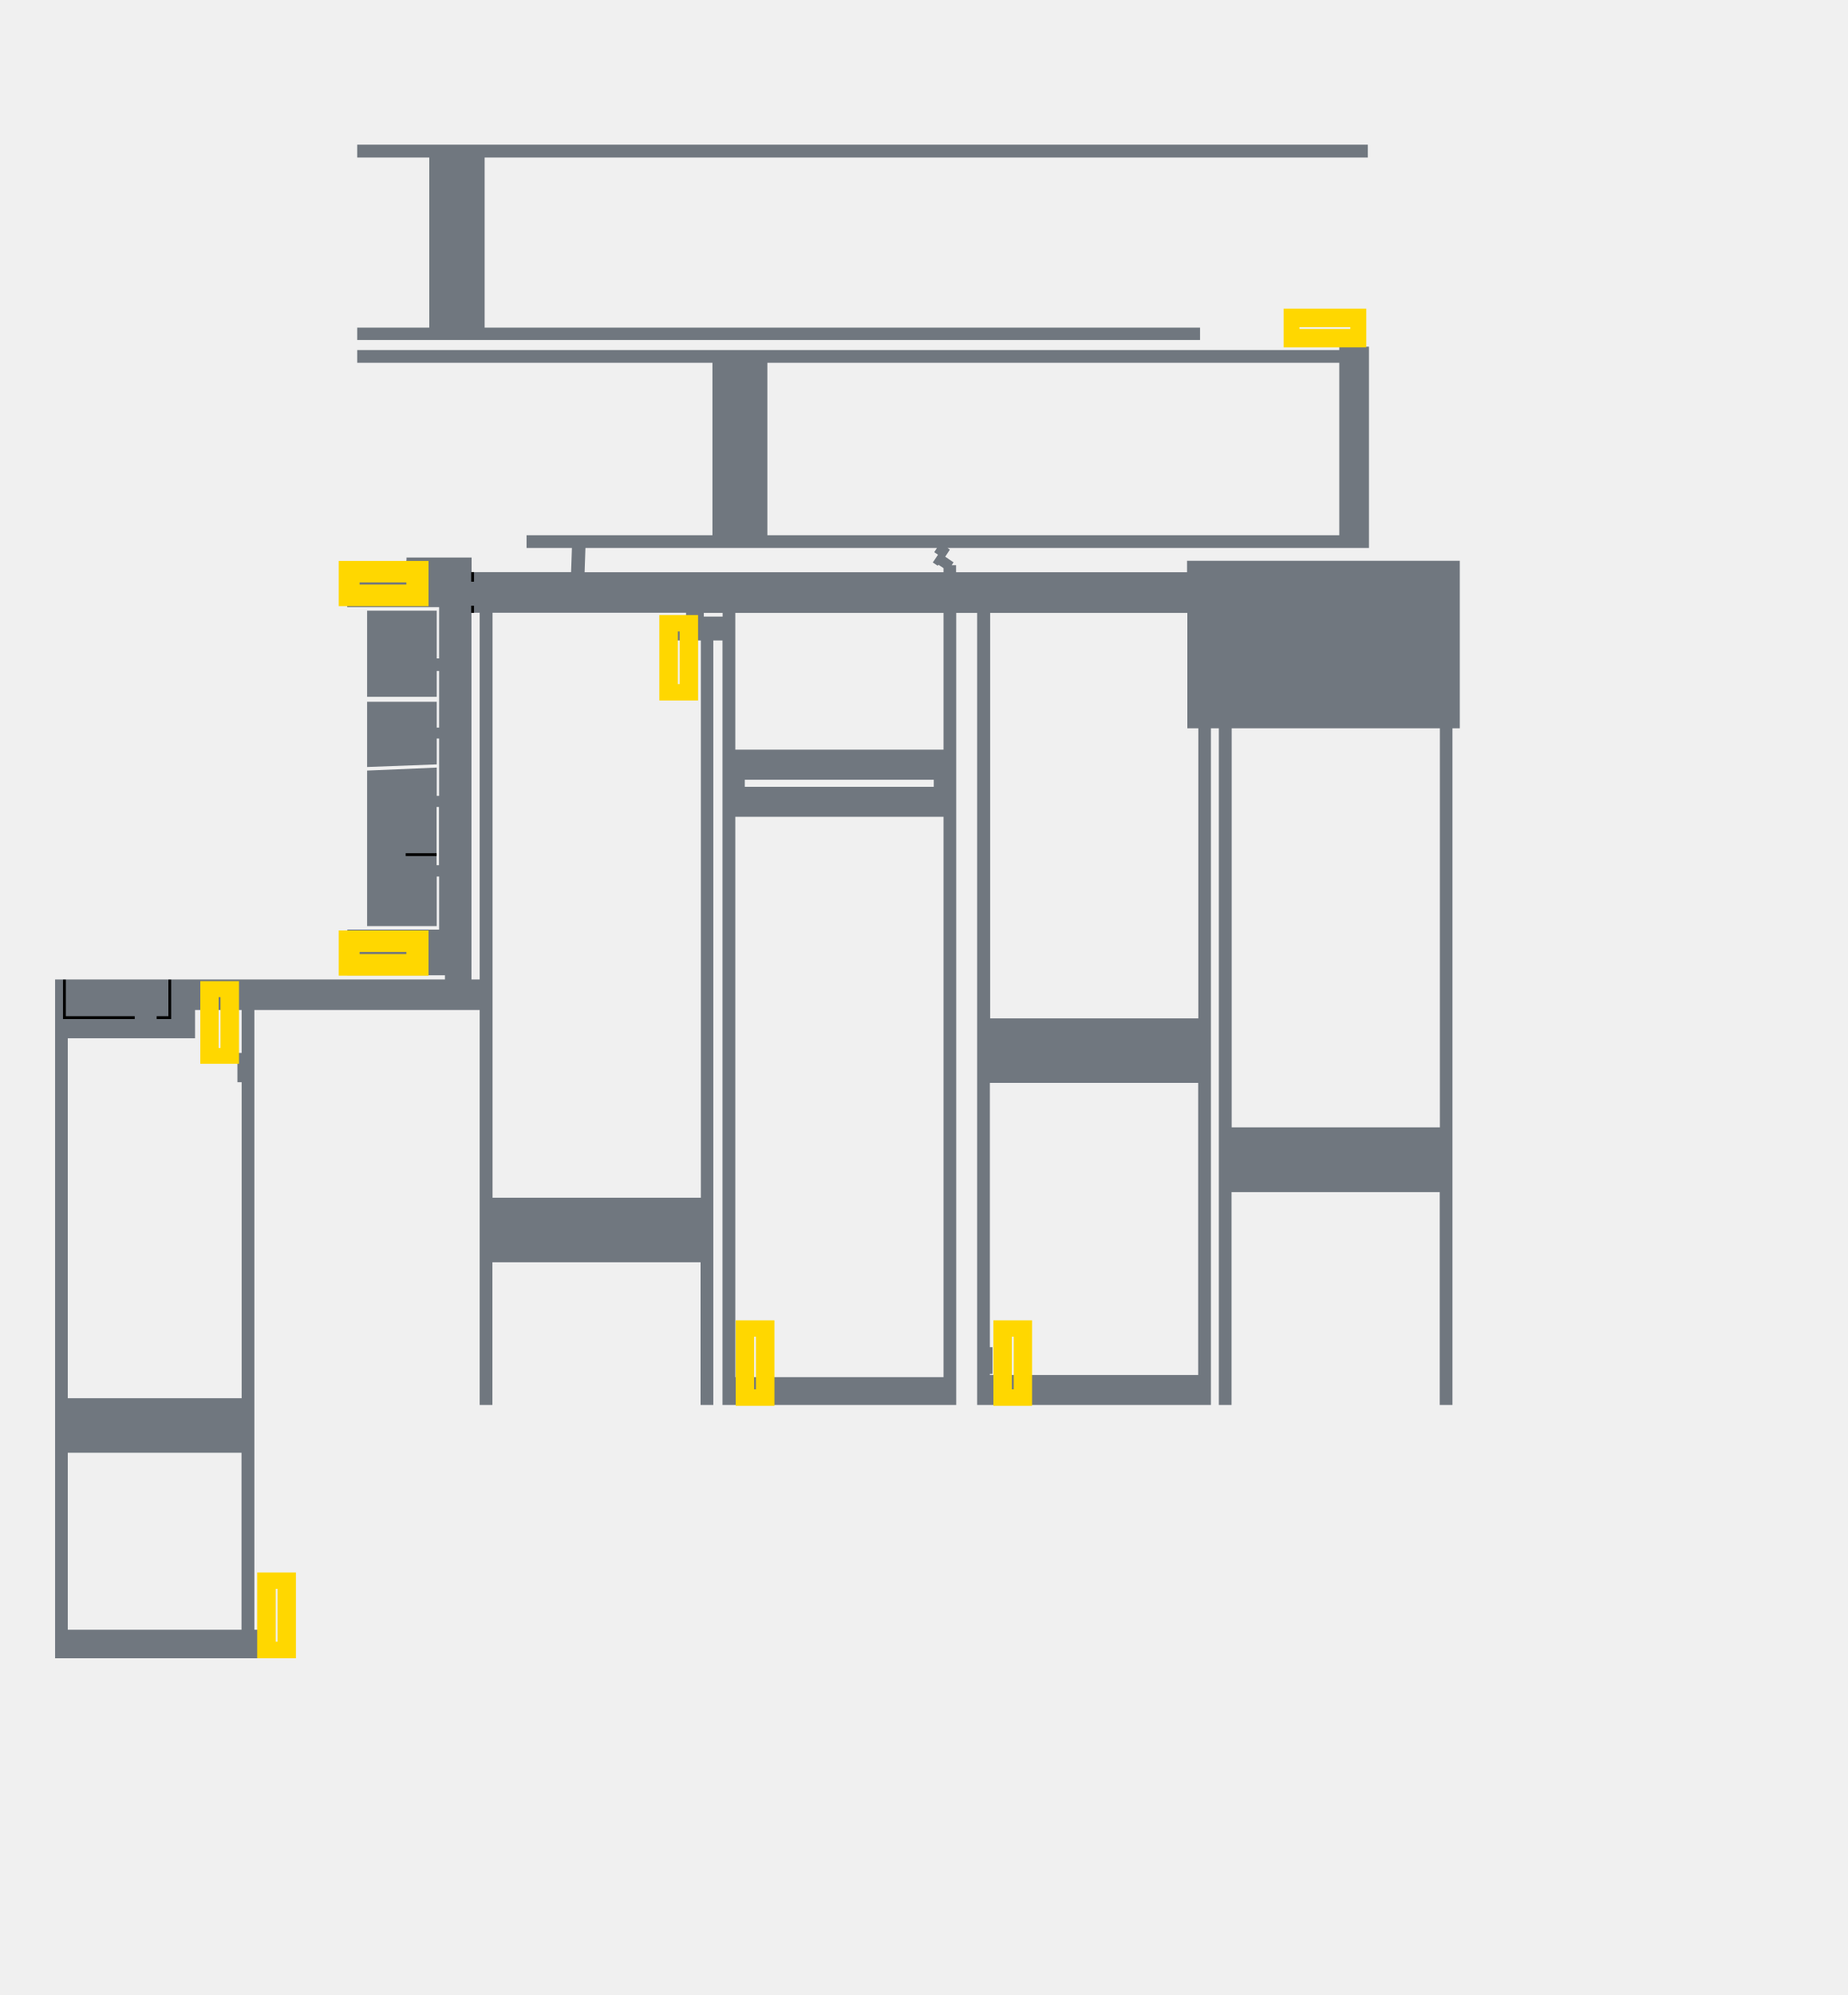
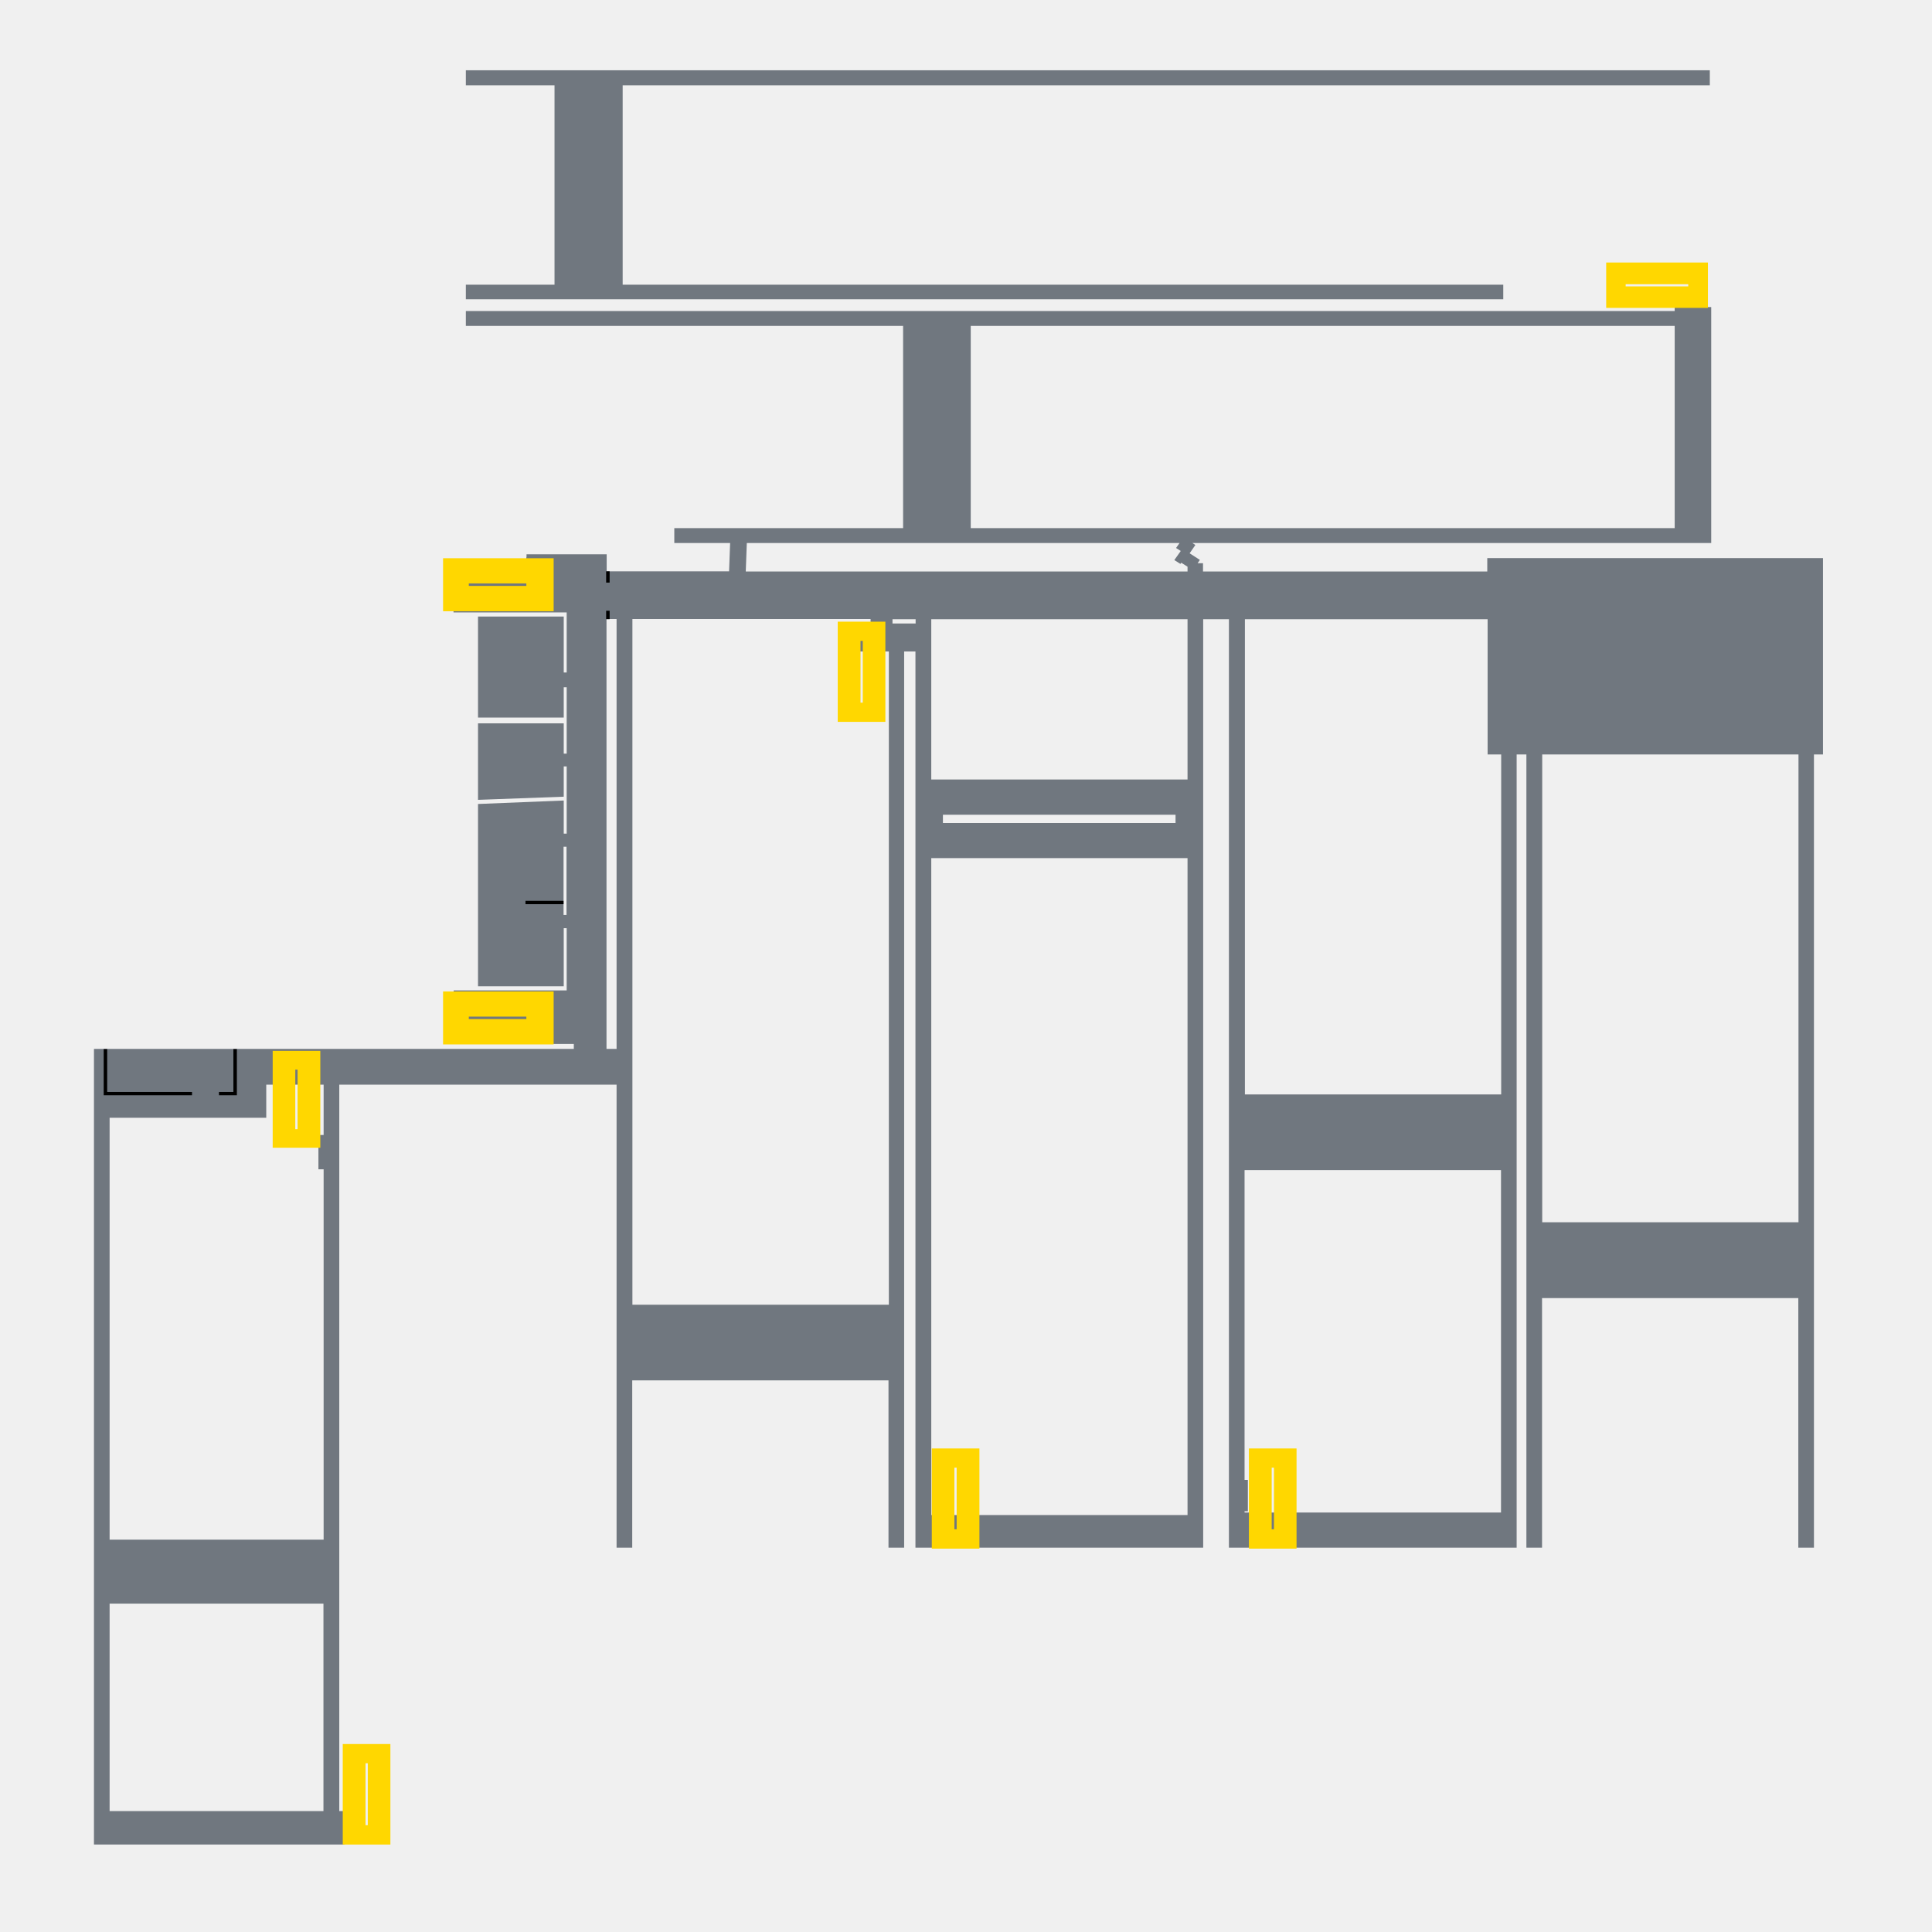
- <svg xmlns="http://www.w3.org/2000/svg" id="svg176" version="1.1" viewBox="0 0 130.82 141.23">
-   <defs>
-     <style>
-       .st0 {
-         fill: none;
-         stroke: #000;
-         stroke-width: .2px;
-       }
- 
-       .st1 {
-         fill: #70777f;
-       }
- 
-       .st2 {
-         fill: gold;
-       }
-     </style>
-   </defs>
-   <g id="Third_Floor">
-     <g id="Floor-3">
-       <path class="st1" d="M25.29,10.24v.91h5.1v12.04h-5.1v.88h59.67v-.88h-50.65v-12.04h62.53v-.91H25.29ZM94.82,24.55v.23H25.29s0,.9,0,.9h25.15v12.21h-13.16s0,.9,0,.9h3.21l-.06,1.71h-7.04v-1.03h-4.61v.14s-.02.14-.02.14h-4.18v3.23h6.51v3.63h-.17v-3.38h-4.93v6.1h4.93v-1.83h.17v4.01h-.17v-1.83h-4.93v4.62l4.93-.19v-1.83h.17v4.06h-.17v-2l-4.93.21v11.01h4.93v-3.51h.17v3.76h-3.25s-3.25,0-3.25,0v3.23h6.91v.3H3.9v48.05s14.41,0,14.41,0v-2.02h-.3v-43.87h15.95v27.96s.9,0,.9,0v-10.1h14.74v10.1s.9,0,.9,0v-54.12h.65v54.12s16.55,0,16.55,0v-56.07h1.48v56.07s16.55,0,16.55,0v-47.9h.56v47.9s.9,0,.9,0v-15.07h14.74v15.07s.9,0,.9,0v-47.9h.52v-11.86h-19.31v.81h-16.35v-.5h-.31l.13-.2-.59-.4.33-.5-.17-.12h29.84s0-14.25,0-14.25h-2.12ZM54.33,25.68h40.49v12.21h-40.49v-12.21ZM41.46,38.79h24.88s-.2.3-.2.3l.27.18-.37.55.35.23.05-.07.36.24v.29h-24.57s-.84,0-.84,0l.06-1.71ZM33.38,43.38h.58v25.96h-.58v-25.96ZM34.87,43.38h13.7v.26h-1.85v1.7h2.9v39.45h-14.75v-41.41ZM49.83,43.39h1.33v.26h-1.33v-.26ZM52.06,43.39h14.74v9.68h-14.74v-9.68ZM70.09,43.39h13.97v8.17h.78v20.53h-14.74v-28.7ZM87.2,51.56h14.74v28.25h-14.74v-28.25ZM52.73,55.2h13.38v.5h-13.38v-.5ZM30.91,57.13h.17v4.12h-.17v-4.12ZM52.06,57.82h14.74v39.67h-14.74v-39.67ZM13.81,71.5h3.3v3.04h-.3v2.07h.3v22.37H4.8v-25.48h9.01v-2.01ZM70.09,76.66h14.74v20.68h-14.75v-.08h.19v-1.89h-.19v-18.7ZM4.8,102.84h12.3v12.53H4.8v-12.53Z" />
+ <svg xmlns="http://www.w3.org/2000/svg" width="6000" height="6000">
+   <g>
+     <rect fill="none" id="canvas_background" height="6002" width="6002" y="-1" x="-1" />
+     <g display="none" overflow="visible" y="0" x="0" height="100%" width="100%" id="canvasGrid">
+       <rect fill="url(#gridpattern)" stroke-width="0" y="0" x="0" height="100%" width="100%" />
    </g>
-     <g id="Wall-3">
-       <path class="st0" d="M33.46,43.39v-.51" />
-       <path class="st0" d="M33.46,41.18v-.68" />
-       <path class="st0" d="M11.09,72.04h.93v-2.69" />
-       <path class="st0" d="M9.54,72.04h-4.98v-2.69" />
-       <path class="st0" d="M30.91,60.5h-2.19" />
-     </g>
-     <g id="Stairs-3">
-       <g id="Stairs-3-down">
-         <path id="stair-127" class="st2" d="M30.34,39.71h-6.36v3.2h6.36v-3.2ZM28.77,41.23v.15h-3.31v-.15h3.31Z" />
-         <path id="stair-128" class="st2" d="M30.34,65.87h-6.36v3.2h6.36v-3.2ZM28.77,67.39v.15h-3.31v-.15h3.31Z" />
-         <path id="stair-69" class="st2" d="M18.21,111.32v6.07h2.74v-6.07h-2.74ZM19.52,112.48h.13v3.74h-.13v-3.74Z" />
-         <path id="stair-96" class="st2" d="M14.18,69.46v5.85h2.74v-5.85h-2.74ZM15.48,70.59h.13v3.6h-.13v-3.6Z" />
-         <path id="stair-97" class="st2" d="M52.09,93.47v6.05h2.74v-6.05h-2.74ZM53.39,94.63h.13v3.72h-.13v-3.72Z" />
-         <path id="stair-100" class="st2" d="M70.33,93.47v6.05h2.74v-6.05h-2.74ZM71.64,94.63h.13v3.72h-.13v-3.72Z" />
-         <path id="stair-101" class="st2" d="M96.73,21.85h-5.85v2.74h5.85v-2.74ZM95.6,23.16v.13h-3.6v-.13h3.6Z" />
-         <path id="stair-129" class="st2" d="M46.68,43.54v6.05h2.74v-6.05h-2.74ZM47.99,44.7h.13v3.73h-.13v-3.73Z" />
+   </g>
+   <g>
+     <defs>
+       <style>.cls-1{fill:#dff2ff;}.cls-12,.cls-2{fill:#ffffa9;}.cls-10,.cls-11,.cls-12,.cls-13,.cls-14,.cls-2,.cls-3,.cls-4,.cls-5,.cls-6{stroke:#000;}.cls-10,.cls-11,.cls-12,.cls-13,.cls-14,.cls-2,.cls-3,.cls-4,.cls-5,.cls-6,.cls-7,.cls-8,.cls-9{stroke-miterlimit:10;}.cls-11,.cls-3{fill:none;}.cls-14,.cls-3,.cls-5{stroke-width:4px;}.cls-4{fill:#0c0c0b;stroke-width:0.5px;}.cls-11,.cls-12,.cls-13,.cls-6,.cls-7,.cls-8,.cls-9{stroke-width:2px;}.cls-7{fill:#fff;}.cls-7,.cls-8,.cls-9{stroke:#888;}.cls-8{fill:#d1e3e8;}.cls-9{fill:#e9f7ff;}.cls-10{fill:#d3d190;}.cls-13{fill:#020201;}.cls-14{fill:#050502;}</style>
+     </defs>
+     <defs>
+       <style>.st0 {
+         fill: none;
+         stroke: #000;
+         stroke-width: .2px;
+       }
+ 
+       .st1 {
+         fill: #70777f;
+       }
+ 
+       .st2 {
+         fill: gold;
+       }
+ 
+       .st3 {
+         fill: #1a2632;
+       }
+ 
+       .st4 {
+         fill: #c6c2c2;
+       }</style>
+     </defs>
+     <defs>
+       <style>.st0 {
+         fill: none;
+         stroke: #000;
+         stroke-width: .2px;
+       }
+ 
+       .st1 {
+         fill: #70777f;
+       }
+ 
+       .st2 {
+         fill: gold;
+       }
+ 
+       .st3 {
+         fill: #1a2632;
+       }</style>
+     </defs>
+     <defs>
+       <style>.cls-1{fill:#dff2ff;}.cls-12,.cls-2{fill:#ffffa9;}.cls-10,.cls-11,.cls-12,.cls-13,.cls-14,.cls-2,.cls-3,.cls-4,.cls-5,.cls-6{stroke:#000;}.cls-10,.cls-11,.cls-12,.cls-13,.cls-14,.cls-2,.cls-3,.cls-4,.cls-5,.cls-6,.cls-7,.cls-8,.cls-9{stroke-miterlimit:10;}.cls-11,.cls-3{fill:none;}.cls-14,.cls-3,.cls-5{stroke-width:4px;}.cls-4{fill:#0c0c0b;stroke-width:0.5px;}.cls-11,.cls-12,.cls-13,.cls-6,.cls-7,.cls-8,.cls-9{stroke-width:2px;}.cls-7{fill:#fff;}.cls-7,.cls-8,.cls-9{stroke:#888;}.cls-8{fill:#d1e3e8;}.cls-9{fill:#e9f7ff;}.cls-10{fill:#d3d190;}.cls-13{fill:#020201;}.cls-14{fill:#050502;}</style>
+     </defs>
+     <defs>
+       <style>.st0 {
+         fill: none;
+         stroke: #000;
+         stroke-width: .2px;
+       }
+ 
+       .st1 {
+         fill: #70777f;
+       }
+ 
+       .st2 {
+         fill: gold;
+       }
+ 
+       .st3 {
+         fill: #1a2632;
+       }
+ 
+       .st4 {
+         fill: #c6c2c2;
+       }</style>
+     </defs>
+     <defs>
+       <style>.st0 {
+         fill: none;
+         stroke: #000;
+         stroke-width: .2px;
+       }
+ 
+       .st1 {
+         fill: #70777f;
+       }
+ 
+       .st2 {
+         fill: gold;
+       }
+ 
+       .st3 {
+         fill: #1a2632;
+       }</style>
+     </defs>
+     <defs>
+       <style>.st0 {
+         fill: #70777f;
+       }
+ 
+       .st1 {
+         fill: gold;
+       }
+ 
+       .st2 {
+         fill: #1a2632;
+       }</style>
+     </defs>
+     <defs>
+       <style>.st0 {
+         fill: none;
+         stroke: #000;
+         stroke-width: .2px;
+       }
+ 
+       .st1 {
+         fill: #70777f;
+       }
+ 
+       .st2 {
+         fill: gold;
+       }</style>
+     </defs>
+     <defs>
+       <style>.st0 {
+         fill: #70777f;
+       }
+ 
+       .st1 {
+         fill: gold;
+       }
+ 
+       .st2 {
+         fill: #1a2632;
+       }</style>
+     </defs>
+     <defs>
+       <style>.st0 {
+         fill: none;
+         stroke: #000;
+         stroke-width: .2px;
+       }
+ 
+       .st1 {
+         fill: #70777f;
+       }
+ 
+       .st2 {
+         fill: gold;
+       }
+ 
+       .st3 {
+         fill: #1a2632;
+       }</style>
+     </defs>
+     <defs>
+       <style>.st0 {
+         fill: none;
+         stroke: #000;
+         stroke-width: .2px;
+       }
+ 
+       .st1 {
+         fill: #70777f;
+       }
+ 
+       .st2 {
+         fill: gold;
+       }
+ 
+       .st3 {
+         fill: #1a2632;
+       }
+ 
+       .st4 {
+         fill: #c6c2c2;
+       }</style>
+     </defs>
+     <defs>
+       <style>.st0 {
+         fill: none;
+         stroke: #000;
+         stroke-width: .2px;
+       }
+ 
+       .st1 {
+         fill: #70777f;
+       }
+ 
+       .st2 {
+         fill: gold;
+       }
+ 
+       .st3 {
+         fill: #1a2632;
+       }</style>
+     </defs>
+     <defs>
+       <style>.st0 {
+         fill: #70777f;
+       }
+ 
+       .st1 {
+         fill: gold;
+       }
+ 
+       .st2 {
+         fill: #1a2632;
+       }</style>
+     </defs>
+     <defs>
+       <style>.st0 {
+         fill: none;
+         stroke: #000;
+         stroke-width: .2px;
+       }
+ 
+       .st1 {
+         fill: #70777f;
+       }
+ 
+       .st2 {
+         fill: gold;
+       }</style>
+     </defs>
+     <g stroke="null" id="svg_2284">
+       <g stroke="null" transform="matrix(53.99362,0,0,51.42469,-27824.668,-26362.522) " id="svg_2264">
+         <g stroke="null" id="svg_2276">
+           <path stroke="null" id="svg_2278" d="m542.127,516.887l0,0.91l5.1,0l0,12.04l-5.1,0l0,0.88l59.67,0l0,-0.88l-50.65,0l0,-12.04l62.53,0l0,-0.91l-71.55,0zm69.53,14.31l0,0.23l-69.53,0s0,0.9 0,0.9l25.15,0l0,12.21l-13.16,0s0,0.9 0,0.9l3.21,0l-0.06,1.71l-7.04,0l0,-1.03l-4.61,0l0,0.14s-0.02,0.14 -0.02,0.14l-4.18,0l0,3.23l6.51,0l0,3.63l-0.17,0l0,-3.38l-4.93,0l0,6.1l4.93,0l0,-1.83l0.17,0l0,4.01l-0.17,0l0,-1.83l-4.93,0l0,4.62l4.93,-0.19l0,-1.83l0.17,0l0,4.06l-0.17,0l0,-2l-4.93,0.21l0,11.01l4.93,0l0,-3.51l0.17,0l0,3.76l-3.25,0s-3.25,0 -3.25,0l0,3.23l6.91,0l0,0.3l-27.6,0l0,48.05s14.41,0 14.41,0l0,-2.02l-0.3,0l0,-43.87l15.95,0l0,27.96s0.9,0 0.9,0l0,-10.1l14.74,0l0,10.1s0.9,0 0.9,0l0,-54.12l0.65,0l0,54.12s16.55,0 16.55,0l0,-56.07l1.48,0l0,56.07s16.55,0 16.55,0l0,-47.9l0.56,0l0,47.9s0.9,0 0.9,0l0,-15.07l14.74,0l0,15.07s0.9,0 0.9,0l0,-47.9l0.52,0l0,-11.86l-19.31,0l0,0.81l-16.35,0l0,-0.5l-0.31,0l0.13,-0.2l-0.59,-0.4l0.33,-0.5l-0.17,-0.12l29.84,0s0,-14.25 0,-14.25l-2.12,0l0.02,0.01zm-40.49,1.13l40.49,0l0,12.21l-40.49,0l0,-12.21zm-12.87,13.11l24.88,0s-0.2,0.3 -0.2,0.3l0.27,0.18l-0.37,0.55l0.35,0.23l0.05,-0.07l0.36,0.24l0,0.29l-24.57,0s-0.84,0 -0.84,0l0.06,-1.71l0.01,-0.01zm-8.08,4.59l0.58,0l0,25.96l-0.58,0l0,-25.96zm1.49,0l13.7,0l0,0.26l-1.85,0l0,1.7l2.9,0l0,39.45l-14.75,0l0,-41.41zm14.96,0.01l1.33,0l0,0.26l-1.33,0l0,-0.26zm2.23,0l14.74,0l0,9.68l-14.74,0l0,-9.68zm18.03,0l13.97,0l0,8.17l0.78,0l0,20.53l-14.74,0l0,-28.7l-0.01,0zm17.11,8.17l14.74,0l0,28.25l-14.74,0l0,-28.25zm-34.47,3.64l13.38,0l0,0.5l-13.38,0l0,-0.5zm-21.82,1.93l0.17,0l0,4.12l-0.17,0l0,-4.12zm21.15,0.69l14.74,0l0,39.67l-14.74,0l0,-39.67zm-38.25,13.68l3.3,0l0,3.04l-0.3,0l0,2.07l0.3,0l0,22.37l-12.31,0l0,-25.48l9.01,0l0,-2.01l0,0.01zm56.28,5.16l14.74,0l0,20.68l-14.75,0l0,-0.08l0.19,0l0,-1.89l-0.19,0l0,-18.7l0.01,-0.01zm-65.29,26.18l12.3,0l0,12.53l-12.3,0l0,-12.53z" class="st1" />
+         </g>
+         <g stroke="null" id="svg_2275">
+           <path stroke="null" id="svg_2279" d="m550.297,550.037l0,-0.51" class="st0" />
+           <path stroke="null" id="svg_2280" d="m550.297,547.827l0,-0.68" class="st0" />
+           <path stroke="null" id="svg_2281" d="m527.927,578.687l0.93,0l0,-2.69" class="st0" />
+           <path stroke="null" id="svg_2282" d="m526.377,578.687l-4.98,0l0,-2.69" class="st0" />
+           <path stroke="null" id="svg_2283" d="m547.747,567.147l-2.19,0" class="st0" />
+         </g>
+         <g stroke="null" id="svg_2265">
+           <g stroke="null" id="svg_2266">
+             <path stroke="null" d="m547.177,546.357l-6.36,0l0,3.2l6.36,0l0,-3.2zm-1.57,1.52l0,0.15l-3.31,0l0,-0.15l3.31,0z" class="st2" id="svg_2274" />
+             <path stroke="null" d="m547.177,572.517l-6.36,0l0,3.2l6.36,0l0,-3.2zm-1.57,1.52l0,0.15l-3.31,0l0,-0.15l3.31,0z" class="st2" id="svg_2273" />
+             <path stroke="null" d="m535.047,617.967l0,6.07l2.74,0l0,-6.07l-2.74,0zm1.31,1.16l0.13,0l0,3.74l-0.13,0l0,-3.74z" class="st2" id="svg_2272" />
+             <path stroke="null" d="m531.017,576.107l0,5.85l2.74,0l0,-5.85l-2.74,0zm1.3,1.13l0.13,0l0,3.6l-0.13,0l0,-3.6z" class="st2" id="svg_2271" />
+             <path stroke="null" d="m568.927,600.117l0,6.05l2.74,0l0,-6.05l-2.74,0zm1.3,1.16l0.13,0l0,3.72l-0.13,0l0,-3.72z" class="st2" id="svg_2270" />
+             <path stroke="null" d="m587.167,600.117l0,6.05l2.74,0l0,-6.05l-2.74,0zm1.31,1.16l0.13,0l0,3.72l-0.13,0l0,-3.72z" class="st2" id="svg_2269" />
+             <path stroke="null" d="m613.567,528.497l-5.85,0l0,2.74l5.85,0l0,-2.74zm-1.13,1.31l0,0.13l-3.6,0l0,-0.13l3.6,0z" class="st2" id="svg_2268" />
+             <path stroke="null" d="m563.517,550.187l0,6.05l2.74,0l0,-6.05l-2.74,0zm1.31,1.16l0.13,0l0,3.73l-0.13,0l0,-3.73z" class="st2" id="svg_2267" />
+           </g>
+         </g>
      </g>
    </g>
  </g>
</svg>
